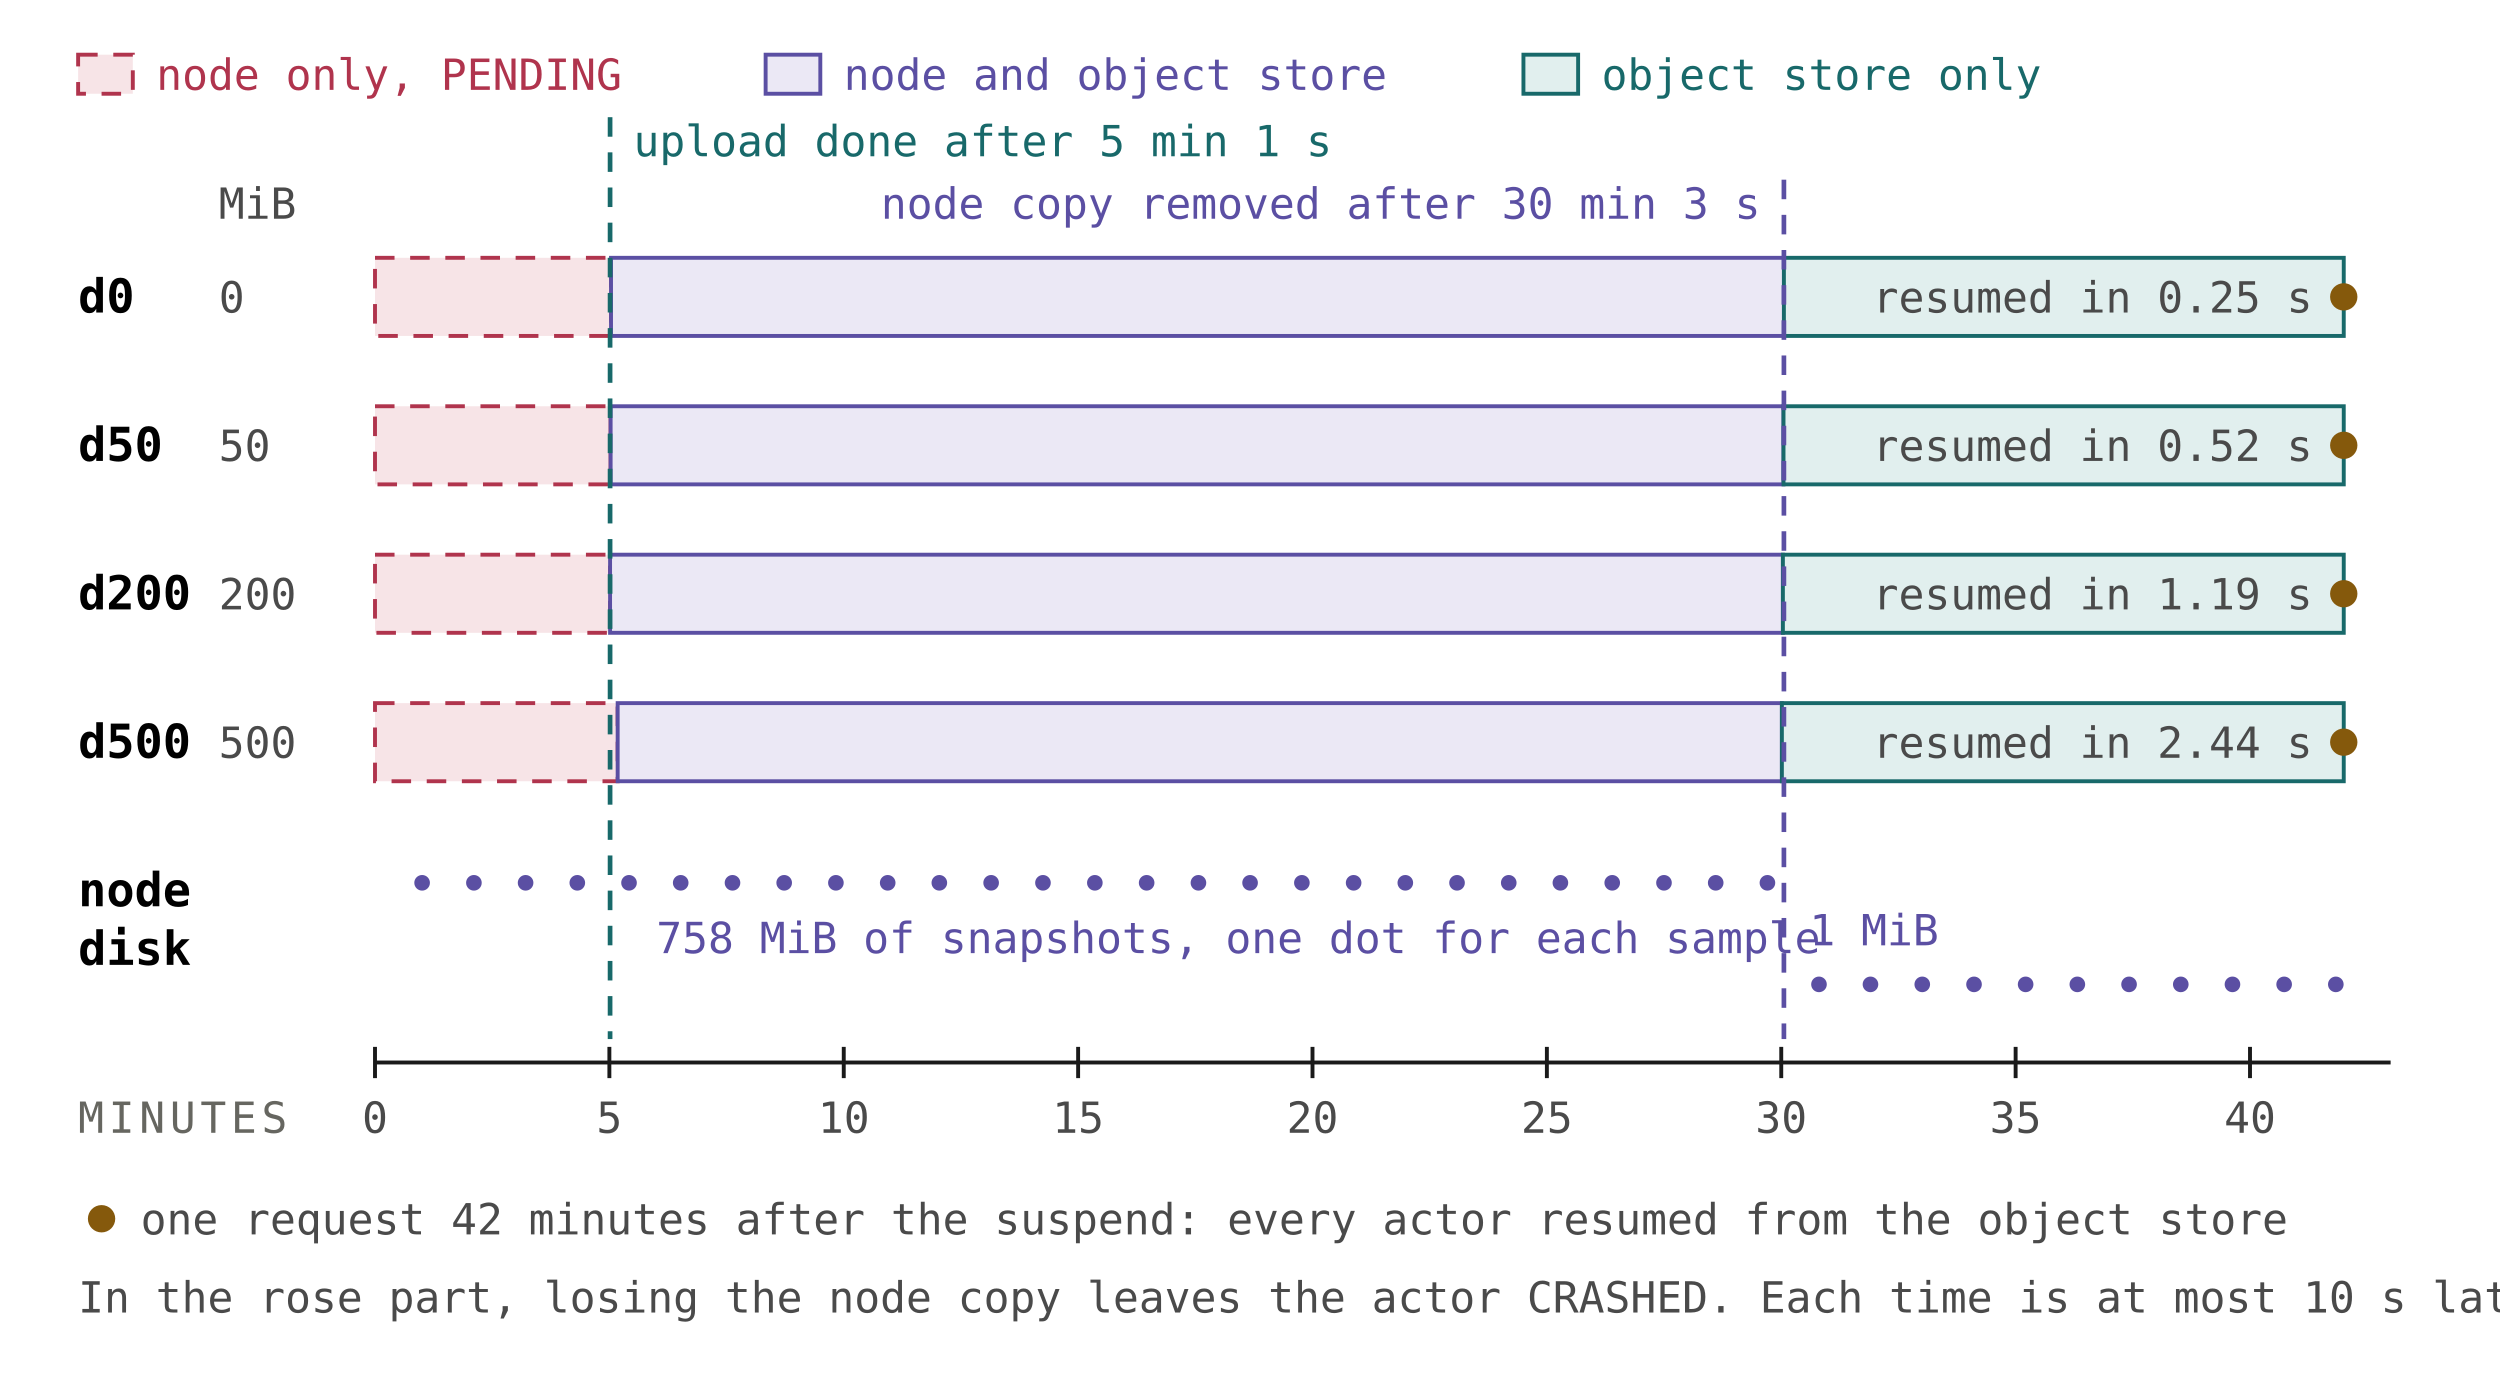
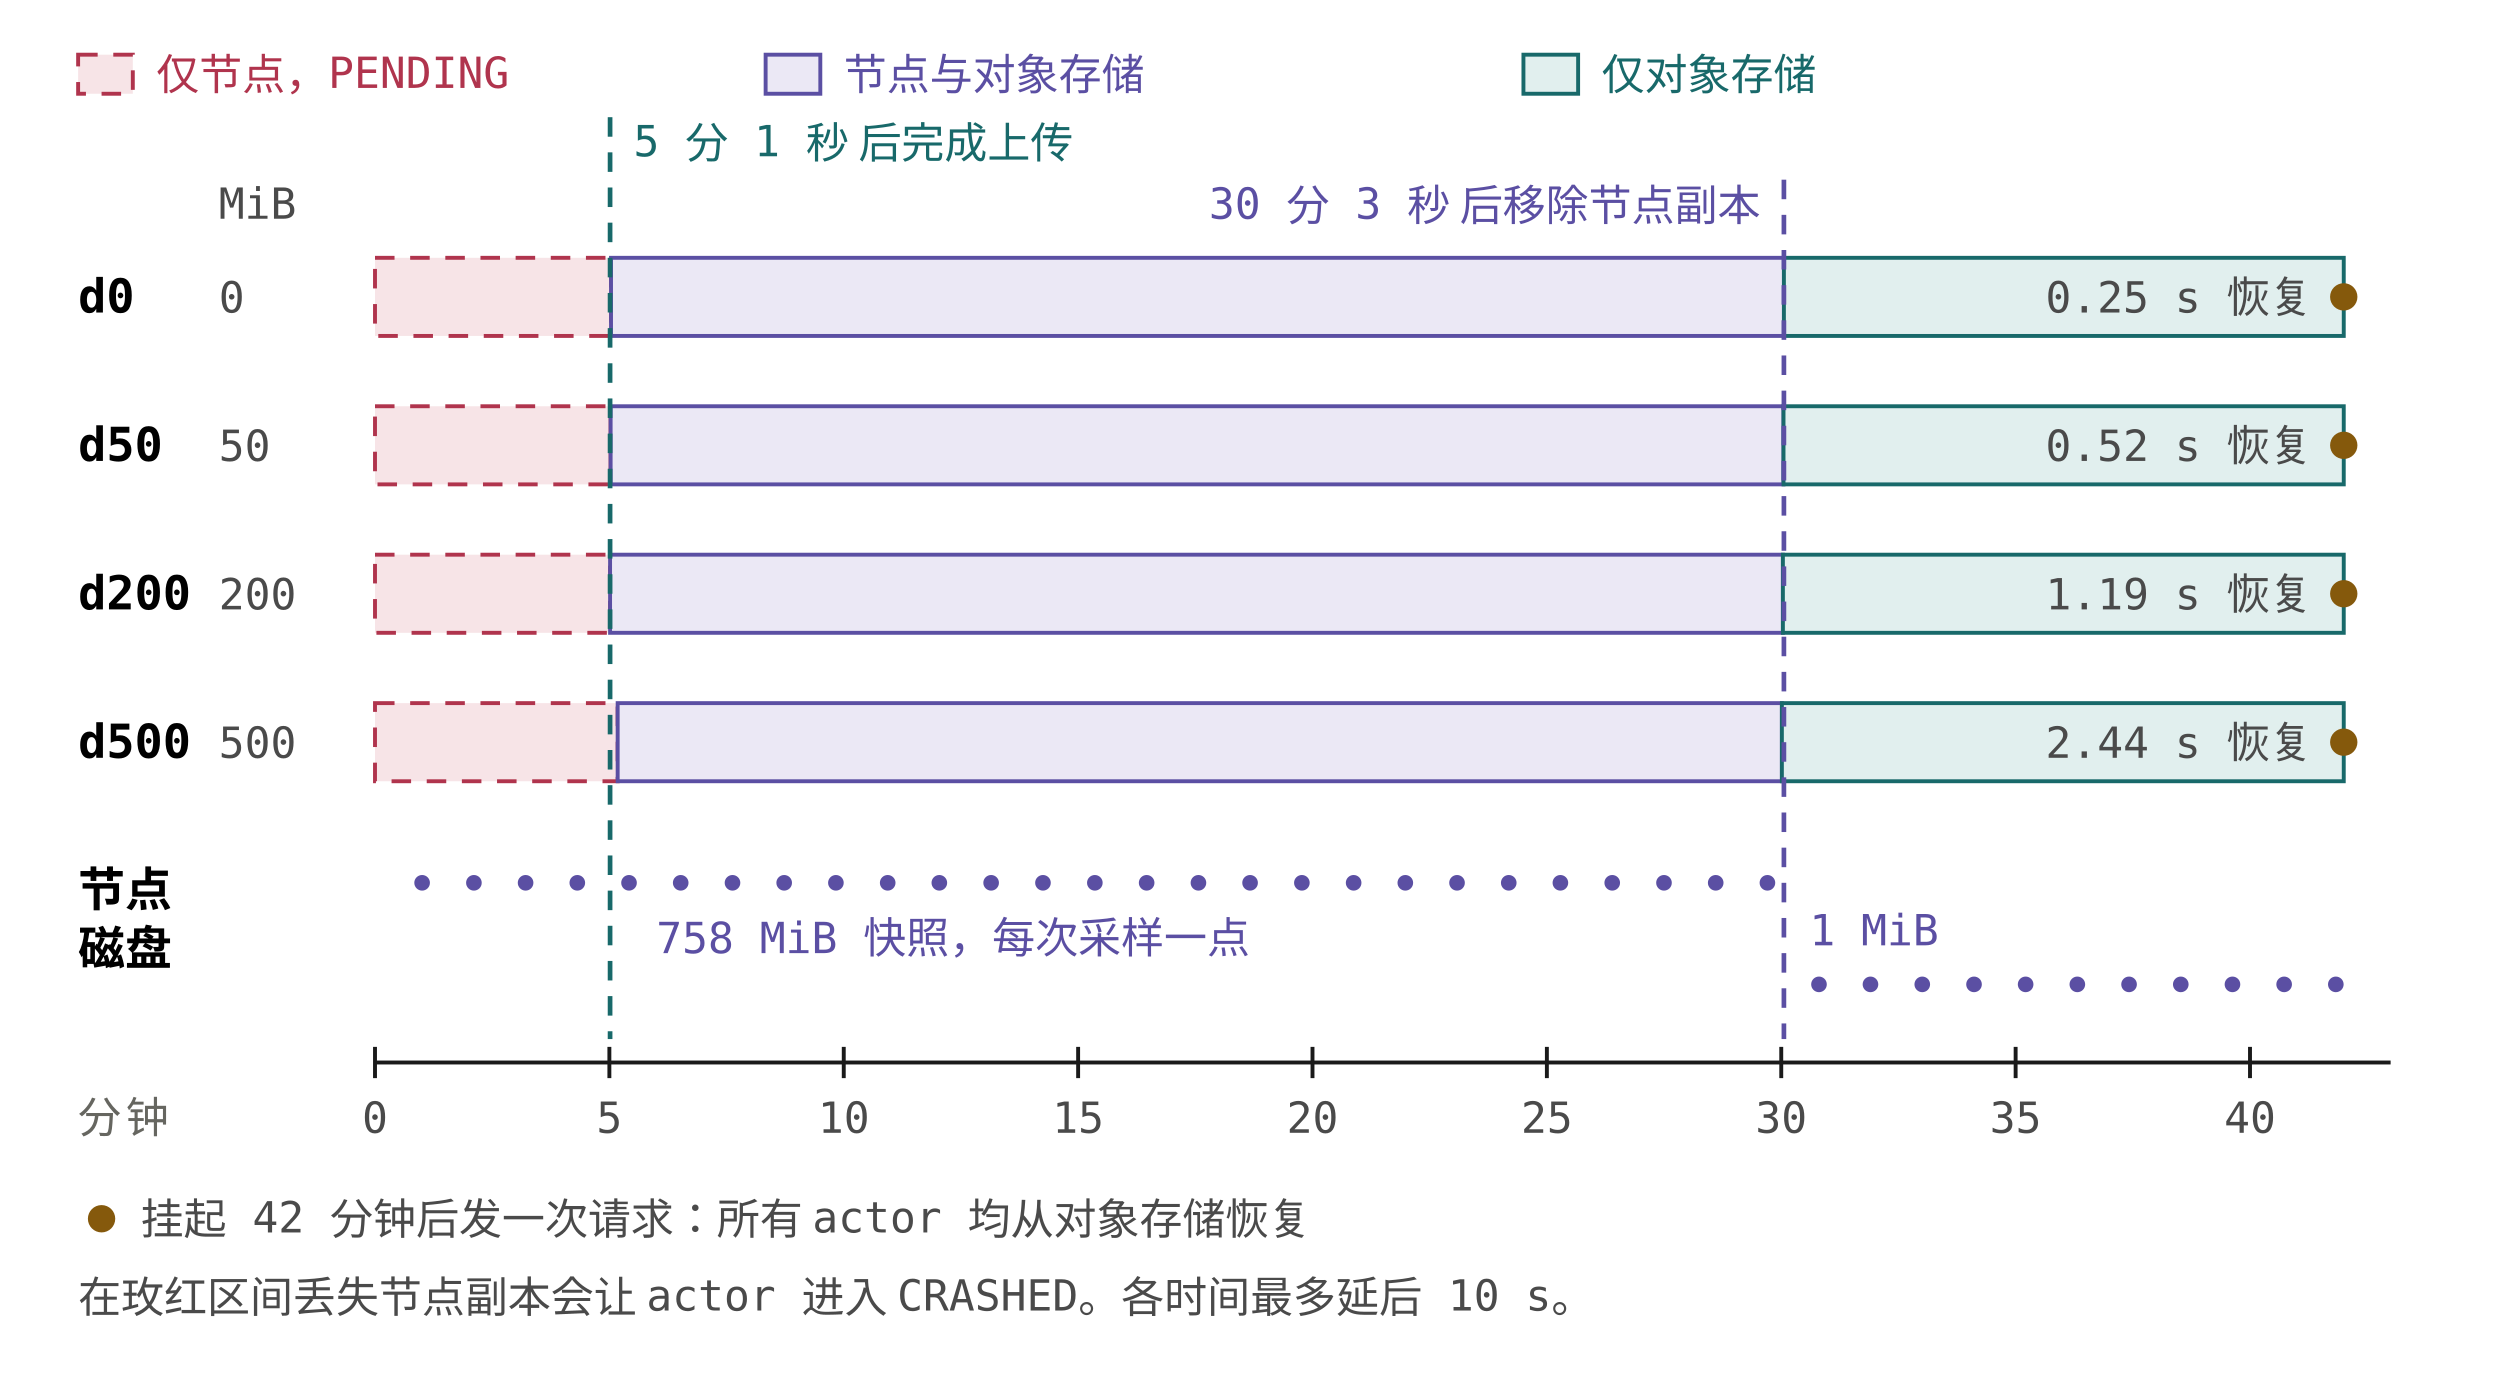
<svg xmlns="http://www.w3.org/2000/svg" viewBox="0 0 640 352" role="img" aria-labelledby="fig-3-4-title fig-3-4-desc" font-family="JetBrains Mono, ui-monospace, monospace">
  <rect x="20" y="14" width="14" height="10" fill="var(--m-rose-fill, #f7e4e7)" stroke="var(--m-rose-ink, #b0344d)" stroke-dasharray="5 4" />
-   <text x="40" y="23" font-size="11" fill="var(--m-rose-ink, #b0344d)">node only, PENDING</text>
+   <text x="40" y="23" font-size="11" fill="var(--m-rose-ink, #b0344d)">仅节点，PENDING</text>
  <rect x="196" y="14" width="14" height="10" fill="var(--m-violet-fill, #ebe8f5)" stroke="var(--m-violet-ink, #5b4fa3)" />
-   <text x="216" y="23" font-size="11" fill="var(--m-violet-ink, #5b4fa3)">node and object store</text>
+   <text x="216" y="23" font-size="11" fill="var(--m-violet-ink, #5b4fa3)">节点与对象存储</text>
  <rect x="390" y="14" width="14" height="10" fill="var(--m-teal-fill, #e1efee)" stroke="var(--m-teal-ink, #18696a)" />
-   <text x="410" y="23" font-size="11" fill="var(--m-teal-ink, #18696a)">object store only</text>
+   <text x="410" y="23" font-size="11" fill="var(--m-teal-ink, #18696a)">仅对象存储</text>
  <text x="20" y="80" font-size="12" font-weight="700">d0</text>
  <text x="56" y="80" font-size="11" class="m-serif" fill="var(--m-ink-soft, #4a4a4a)">0</text>
  <rect x="96" y="66" width="60.42" height="20" fill="var(--m-rose-fill, #f7e4e7)" stroke="var(--m-rose-ink, #b0344d)" stroke-dasharray="5 4" />
  <rect x="156.42" y="66" width="300.26" height="20" fill="var(--m-violet-fill, #ebe8f5)" stroke="var(--m-violet-ink, #5b4fa3)" />
  <rect x="456.68" y="66" width="143.32" height="20" fill="var(--m-teal-fill, #e1efee)" stroke="var(--m-teal-ink, #18696a)" />
  <circle cx="600" cy="76" r="3.5" fill="var(--m-amber-ink, #85590c)" />
-   <text x="592" y="80" font-size="11" text-anchor="end" class="m-serif" fill="var(--m-ink-soft, #4a4a4a)">resumed in 0.25 s</text>
+   <text x="592" y="80" font-size="11" text-anchor="end" class="m-serif" fill="var(--m-ink-soft, #4a4a4a)">0.25 s 恢复</text>
  <text x="20" y="118" font-size="12" font-weight="700">d50</text>
  <text x="56" y="118" font-size="11" class="m-serif" fill="var(--m-ink-soft, #4a4a4a)">50</text>
  <rect x="96" y="104" width="60.32" height="20" fill="var(--m-rose-fill, #f7e4e7)" stroke="var(--m-rose-ink, #b0344d)" stroke-dasharray="5 4" />
  <rect x="156.32" y="104" width="300.26" height="20" fill="var(--m-violet-fill, #ebe8f5)" stroke="var(--m-violet-ink, #5b4fa3)" />
  <rect x="456.58" y="104" width="143.42" height="20" fill="var(--m-teal-fill, #e1efee)" stroke="var(--m-teal-ink, #18696a)" />
  <circle cx="600" cy="114" r="3.5" fill="var(--m-amber-ink, #85590c)" />
-   <text x="592" y="118" font-size="11" text-anchor="end" class="m-serif" fill="var(--m-ink-soft, #4a4a4a)">resumed in 0.52 s</text>
+   <text x="592" y="118" font-size="11" text-anchor="end" class="m-serif" fill="var(--m-ink-soft, #4a4a4a)">0.52 s 恢复</text>
  <text x="20" y="156" font-size="12" font-weight="700">d200</text>
  <text x="56" y="156" font-size="11" class="m-serif" fill="var(--m-ink-soft, #4a4a4a)">200</text>
  <rect x="96" y="142" width="60.18" height="20" fill="var(--m-rose-fill, #f7e4e7)" stroke="var(--m-rose-ink, #b0344d)" stroke-dasharray="5 4" />
  <rect x="156.18" y="142" width="300.24" height="20" fill="var(--m-violet-fill, #ebe8f5)" stroke="var(--m-violet-ink, #5b4fa3)" />
  <rect x="456.42" y="142" width="143.58" height="20" fill="var(--m-teal-fill, #e1efee)" stroke="var(--m-teal-ink, #18696a)" />
  <circle cx="600" cy="152" r="3.5" fill="var(--m-amber-ink, #85590c)" />
-   <text x="592" y="156" font-size="11" text-anchor="end" class="m-serif" fill="var(--m-ink-soft, #4a4a4a)">resumed in 1.19 s</text>
+   <text x="592" y="156" font-size="11" text-anchor="end" class="m-serif" fill="var(--m-ink-soft, #4a4a4a)">1.19 s 恢复</text>
  <text x="20" y="194" font-size="12" font-weight="700">d500</text>
  <text x="56" y="194" font-size="11" class="m-serif" fill="var(--m-ink-soft, #4a4a4a)">500</text>
  <rect x="96" y="180" width="62.12" height="20" fill="var(--m-rose-fill, #f7e4e7)" stroke="var(--m-rose-ink, #b0344d)" stroke-dasharray="5 4" />
  <rect x="158.12" y="180" width="298.04" height="20" fill="var(--m-violet-fill, #ebe8f5)" stroke="var(--m-violet-ink, #5b4fa3)" />
  <rect x="456.16" y="180" width="143.84" height="20" fill="var(--m-teal-fill, #e1efee)" stroke="var(--m-teal-ink, #18696a)" />
  <circle cx="600" cy="190" r="3.5" fill="var(--m-amber-ink, #85590c)" />
-   <text x="592" y="194" font-size="11" text-anchor="end" class="m-serif" fill="var(--m-ink-soft, #4a4a4a)">resumed in 2.44 s</text>
+   <text x="592" y="194" font-size="11" text-anchor="end" class="m-serif" fill="var(--m-ink-soft, #4a4a4a)">2.44 s 恢复</text>
  <text x="56" y="56" font-size="11" class="m-serif" fill="var(--m-ink-soft, #4a4a4a)">MiB</text>
  <line x1="156.18" y1="30" x2="156.18" y2="266" stroke="var(--m-teal-ink, #18696a)" stroke-width="1.2" stroke-dasharray="5 4" />
-   <text x="162.18" y="40" font-size="11" fill="var(--m-teal-ink, #18696a)">upload done after 5 min 1 s</text>
+   <text x="162.18" y="40" font-size="11" fill="var(--m-teal-ink, #18696a)">5 分 1 秒 后完成上传</text>
  <line x1="456.68" y1="46" x2="456.68" y2="266" stroke="var(--m-violet-ink, #5b4fa3)" stroke-width="1.2" stroke-dasharray="5 4" />
-   <text x="450.68" y="56" font-size="11" text-anchor="end" fill="var(--m-violet-ink, #5b4fa3)">node copy removed after 30 min 3 s</text>
-   <text x="20" y="232" font-size="12" font-weight="700">node</text>
-   <text x="20" y="247" font-size="12" font-weight="700">disk</text>
+   <text x="450.68" y="56" font-size="11" text-anchor="end" fill="var(--m-violet-ink, #5b4fa3)">30 分 3 秒 后移除节点副本</text>
+   <text x="20" y="232" font-size="12" font-weight="700">节点</text>
+   <text x="20" y="247" font-size="12" font-weight="700">磁盘</text>
  <circle cx="108.06" cy="226" r="2" fill="var(--m-violet-ink, #5b4fa3)" />
  <circle cx="121.32" cy="226" r="2" fill="var(--m-violet-ink, #5b4fa3)" />
  <circle cx="134.55" cy="226" r="2" fill="var(--m-violet-ink, #5b4fa3)" />
  <circle cx="147.79" cy="226" r="2" fill="var(--m-violet-ink, #5b4fa3)" />
  <circle cx="161.03" cy="226" r="2" fill="var(--m-violet-ink, #5b4fa3)" />
  <circle cx="174.26" cy="226" r="2" fill="var(--m-violet-ink, #5b4fa3)" />
  <circle cx="187.52" cy="226" r="2" fill="var(--m-violet-ink, #5b4fa3)" />
  <circle cx="200.75" cy="226" r="2" fill="var(--m-violet-ink, #5b4fa3)" />
  <circle cx="213.99" cy="226" r="2" fill="var(--m-violet-ink, #5b4fa3)" />
  <circle cx="227.25" cy="226" r="2" fill="var(--m-violet-ink, #5b4fa3)" />
  <circle cx="240.47" cy="226" r="2" fill="var(--m-violet-ink, #5b4fa3)" />
  <circle cx="253.73" cy="226" r="2" fill="var(--m-violet-ink, #5b4fa3)" />
  <circle cx="267" cy="226" r="2" fill="var(--m-violet-ink, #5b4fa3)" />
  <circle cx="280.28" cy="226" r="2" fill="var(--m-violet-ink, #5b4fa3)" />
  <circle cx="293.54" cy="226" r="2" fill="var(--m-violet-ink, #5b4fa3)" />
  <circle cx="306.8" cy="226" r="2" fill="var(--m-violet-ink, #5b4fa3)" />
  <circle cx="320.02" cy="226" r="2" fill="var(--m-violet-ink, #5b4fa3)" />
  <circle cx="333.28" cy="226" r="2" fill="var(--m-violet-ink, #5b4fa3)" />
  <circle cx="346.53" cy="226" r="2" fill="var(--m-violet-ink, #5b4fa3)" />
  <circle cx="359.76" cy="226" r="2" fill="var(--m-violet-ink, #5b4fa3)" />
  <circle cx="373" cy="226" r="2" fill="var(--m-violet-ink, #5b4fa3)" />
  <circle cx="386.24" cy="226" r="2" fill="var(--m-violet-ink, #5b4fa3)" />
  <circle cx="399.46" cy="226" r="2" fill="var(--m-violet-ink, #5b4fa3)" />
  <circle cx="412.73" cy="226" r="2" fill="var(--m-violet-ink, #5b4fa3)" />
  <circle cx="425.98" cy="226" r="2" fill="var(--m-violet-ink, #5b4fa3)" />
  <circle cx="439.22" cy="226" r="2" fill="var(--m-violet-ink, #5b4fa3)" />
  <circle cx="452.46" cy="226" r="2" fill="var(--m-violet-ink, #5b4fa3)" />
  <circle cx="465.66" cy="252" r="2" fill="var(--m-violet-ink, #5b4fa3)" />
  <circle cx="478.84" cy="252" r="2" fill="var(--m-violet-ink, #5b4fa3)" />
  <circle cx="492.1" cy="252" r="2" fill="var(--m-violet-ink, #5b4fa3)" />
  <circle cx="505.35" cy="252" r="2" fill="var(--m-violet-ink, #5b4fa3)" />
  <circle cx="518.56" cy="252" r="2" fill="var(--m-violet-ink, #5b4fa3)" />
  <circle cx="531.8" cy="252" r="2" fill="var(--m-violet-ink, #5b4fa3)" />
  <circle cx="545.04" cy="252" r="2" fill="var(--m-violet-ink, #5b4fa3)" />
  <circle cx="558.28" cy="252" r="2" fill="var(--m-violet-ink, #5b4fa3)" />
  <circle cx="571.51" cy="252" r="2" fill="var(--m-violet-ink, #5b4fa3)" />
  <circle cx="584.74" cy="252" r="2" fill="var(--m-violet-ink, #5b4fa3)" />
  <circle cx="597.97" cy="252" r="2" fill="var(--m-violet-ink, #5b4fa3)" />
-   <text x="168" y="244" font-size="11" class="m-serif" fill="var(--m-violet-ink, #5b4fa3)">758 MiB of snapshots, one dot for each sample</text>
+   <text x="168" y="244" font-size="11" class="m-serif" fill="var(--m-violet-ink, #5b4fa3)">758 MiB 快照，每次采样一点</text>
  <text x="463.2" y="242" font-size="11" class="m-serif" fill="var(--m-violet-ink, #5b4fa3)">1 MiB</text>
  <line x1="96" y1="272" x2="612" y2="272" stroke="var(--m-ink, #1a1a1a)" stroke-width="1" />
  <line x1="96" y1="268" x2="96" y2="276" stroke="var(--m-ink, #1a1a1a)" stroke-width="1" />
  <text x="96" y="290" font-size="11" text-anchor="middle" fill="var(--m-ink-soft, #4a4a4a)">0</text>
  <line x1="156" y1="268" x2="156" y2="276" stroke="var(--m-ink, #1a1a1a)" stroke-width="1" />
  <text x="156" y="290" font-size="11" text-anchor="middle" fill="var(--m-ink-soft, #4a4a4a)">5</text>
  <line x1="216" y1="268" x2="216" y2="276" stroke="var(--m-ink, #1a1a1a)" stroke-width="1" />
  <text x="216" y="290" font-size="11" text-anchor="middle" fill="var(--m-ink-soft, #4a4a4a)">10</text>
  <line x1="276" y1="268" x2="276" y2="276" stroke="var(--m-ink, #1a1a1a)" stroke-width="1" />
  <text x="276" y="290" font-size="11" text-anchor="middle" fill="var(--m-ink-soft, #4a4a4a)">15</text>
  <line x1="336" y1="268" x2="336" y2="276" stroke="var(--m-ink, #1a1a1a)" stroke-width="1" />
  <text x="336" y="290" font-size="11" text-anchor="middle" fill="var(--m-ink-soft, #4a4a4a)">20</text>
  <line x1="396" y1="268" x2="396" y2="276" stroke="var(--m-ink, #1a1a1a)" stroke-width="1" />
  <text x="396" y="290" font-size="11" text-anchor="middle" fill="var(--m-ink-soft, #4a4a4a)">25</text>
  <line x1="456" y1="268" x2="456" y2="276" stroke="var(--m-ink, #1a1a1a)" stroke-width="1" />
  <text x="456" y="290" font-size="11" text-anchor="middle" fill="var(--m-ink-soft, #4a4a4a)">30</text>
  <line x1="516" y1="268" x2="516" y2="276" stroke="var(--m-ink, #1a1a1a)" stroke-width="1" />
  <text x="516" y="290" font-size="11" text-anchor="middle" fill="var(--m-ink-soft, #4a4a4a)">35</text>
  <line x1="576" y1="268" x2="576" y2="276" stroke="var(--m-ink, #1a1a1a)" stroke-width="1" />
  <text x="576" y="290" font-size="11" text-anchor="middle" fill="var(--m-ink-soft, #4a4a4a)">40</text>
-   <text x="20" y="290" font-size="11" letter-spacing="1.2" fill="var(--m-ink-mute, #666660)">MINUTES</text>
+   <text x="20" y="290" font-size="11" letter-spacing="1.2" fill="var(--m-ink-mute, #666660)">分钟</text>
  <circle cx="26" cy="312" r="3.5" fill="var(--m-amber-ink, #85590c)" />
-   <text x="36" y="316" font-size="11" class="m-serif" fill="var(--m-ink-soft, #4a4a4a)">one request 42 minutes after the suspend: every actor resumed from the object store</text>
-   <text x="20" y="336" font-size="11" class="m-serif" fill="var(--m-ink-soft, #4a4a4a)">In the rose part, losing the node copy leaves the actor CRASHED. Each time is at most 10 s late.</text>
+   <text x="36" y="316" font-size="11" class="m-serif" fill="var(--m-ink-soft, #4a4a4a)">挂起 42 分钟后发一次请求：所有 actor 均从对象存储恢复</text>
+   <text x="20" y="336" font-size="11" class="m-serif" fill="var(--m-ink-soft, #4a4a4a)">在玫红区间丢失节点副本会让 actor 进入 CRASHED。各时间最多延后 10 s。</text>
</svg>
